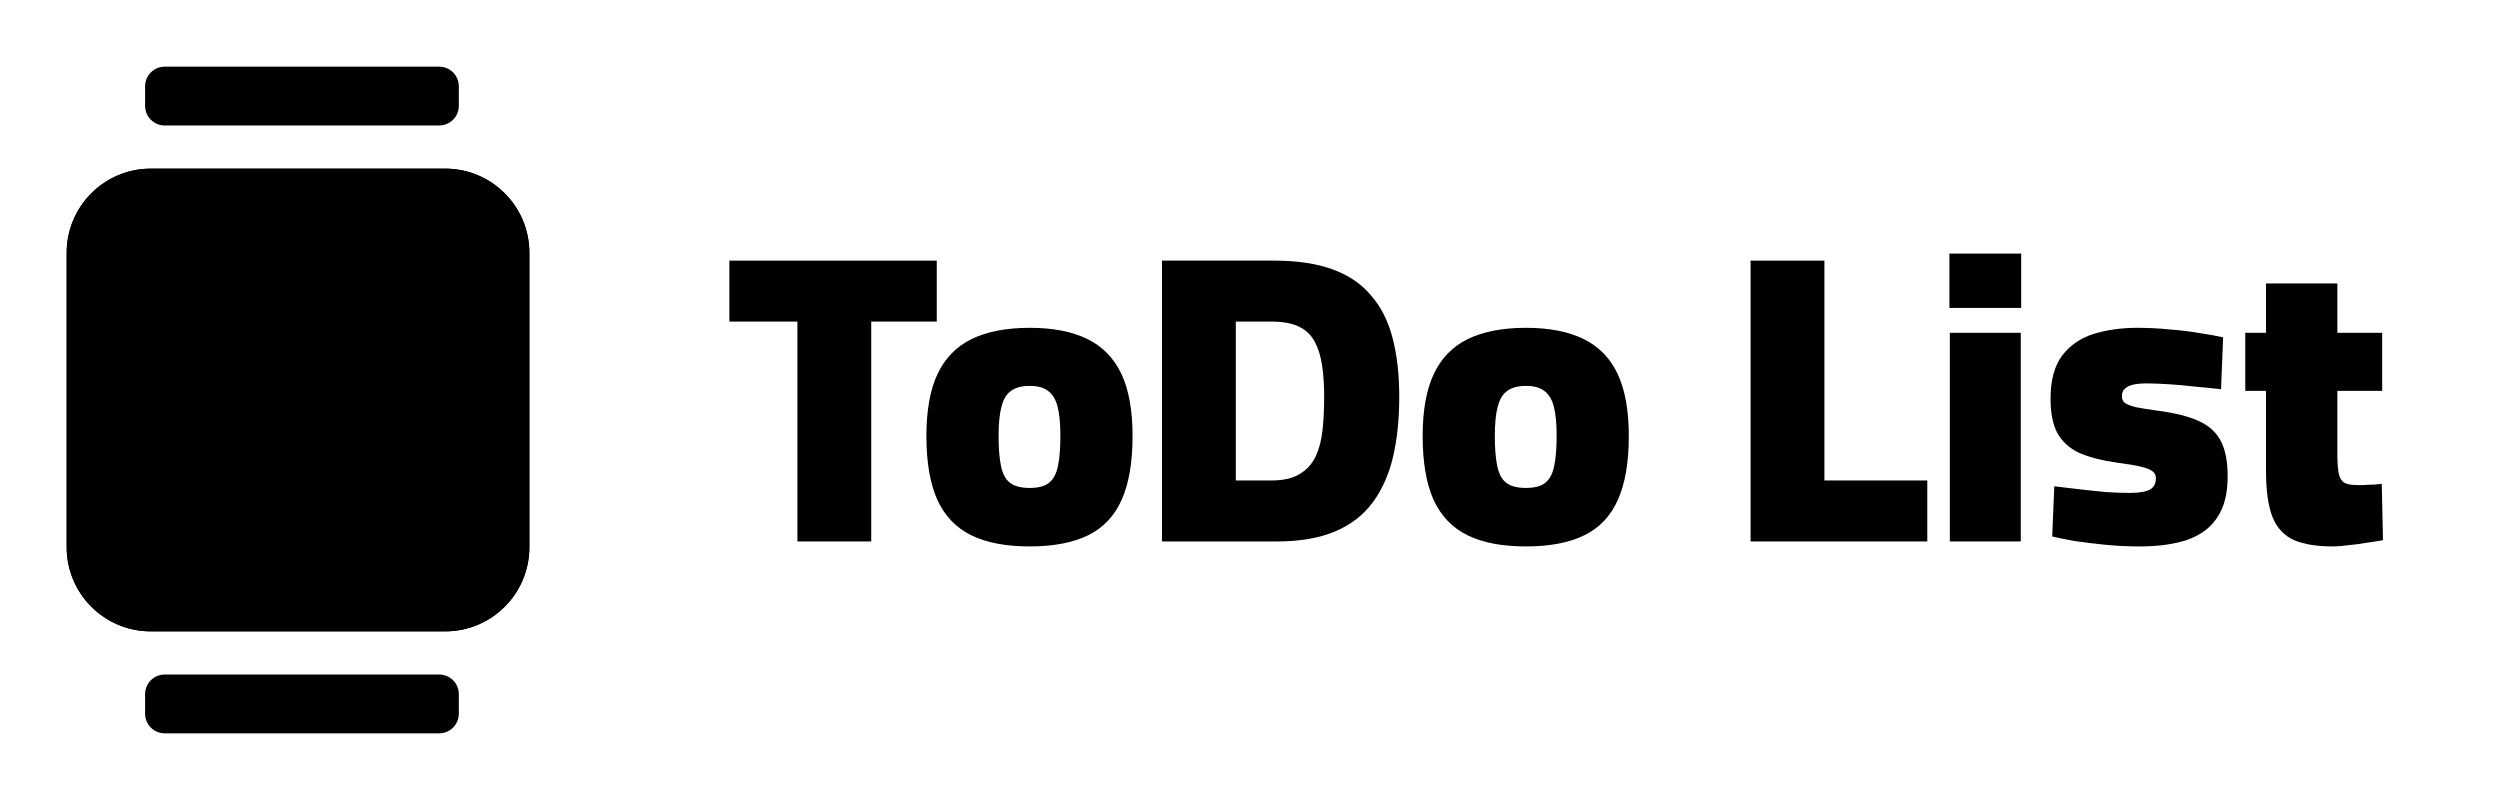
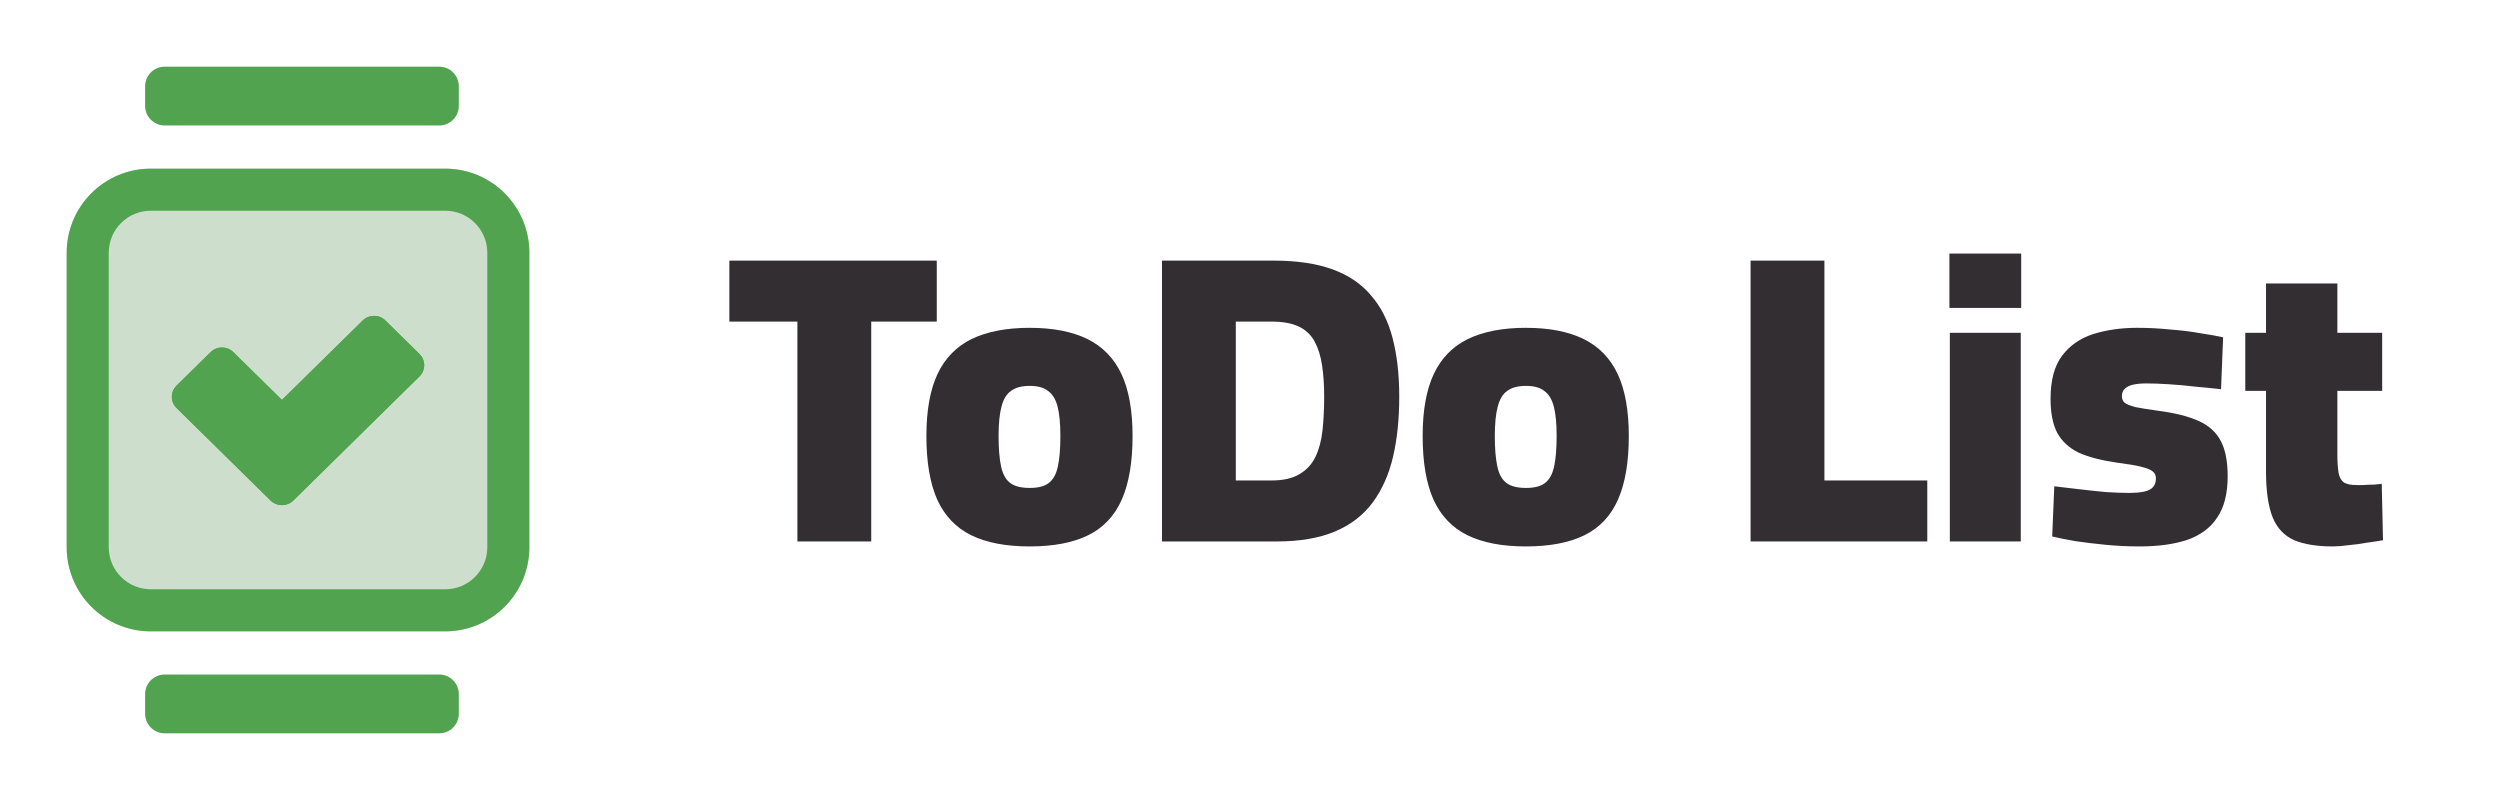
- <svg xmlns="http://www.w3.org/2000/svg" width="150" height="48" viewBox="0 0 150 48">
-   <path d="M4 15.167C4 12.379 6.26 10.119 9.048 10.119H26.714C29.502 10.119 31.762 12.379 31.762 15.167V32.833C31.762 35.621 29.502 37.881 26.714 37.881H9.048C6.26 37.881 4 35.621 4 32.833V15.167Z" />
-   <path d="M26.353 7.529H9.882C9.233 7.529 8.706 7.003 8.706 6.353V5.176C8.706 4.527 9.233 4 9.882 4H26.353C27.003 4 27.529 4.527 27.529 5.176V6.353C27.529 7.003 27.003 7.529 26.353 7.529Z" />
-   <path d="M26.353 44H9.882C9.233 44 8.706 43.473 8.706 42.824V41.647C8.706 40.997 9.233 40.471 9.882 40.471H26.353C27.003 40.471 27.529 40.997 27.529 41.647V42.824C27.529 43.473 27.003 44 26.353 44Z" />
-   <path fill-rule="evenodd" clip-rule="evenodd" d="M26.714 12.643H9.048C7.654 12.643 6.524 13.773 6.524 15.167V32.833C6.524 34.227 7.654 35.357 9.048 35.357H26.714C28.108 35.357 29.238 34.227 29.238 32.833V15.167C29.238 13.773 28.108 12.643 26.714 12.643ZM9.048 10.119C6.26 10.119 4 12.379 4 15.167V32.833C4 35.621 6.26 37.881 9.048 37.881H26.714C29.502 37.881 31.762 35.621 31.762 32.833V15.167C31.762 12.379 29.502 10.119 26.714 10.119H9.048Z" />
-   <path fill-rule="evenodd" clip-rule="evenodd" d="M25.17 21.242C25.547 21.613 25.547 22.213 25.17 22.583L17.599 30.032C17.222 30.402 16.612 30.402 16.235 30.032L10.592 24.48C10.215 24.11 10.215 23.509 10.592 23.139L12.637 21.127C13.014 20.757 13.624 20.757 14 21.127L16.917 23.996L21.762 19.23C22.138 18.86 22.748 18.86 23.125 19.23L25.17 21.242Z" />
-   <path fill-rule="evenodd" clip-rule="evenodd" d="M25.17 21.242C25.547 21.613 25.547 22.213 25.17 22.583L17.599 30.032C17.222 30.402 16.612 30.402 16.235 30.032L10.592 24.48C10.215 24.11 10.215 23.509 10.592 23.139L12.637 21.127C13.014 20.757 13.624 20.757 14 21.127L16.917 23.996L21.762 19.23C22.138 18.86 22.748 18.86 23.125 19.23L25.17 21.242Z" />
-   <path d="M47.844 32.487V19.296H43.762V15.637H56.206V19.296H52.274V32.487H47.844Z" />
-   <path d="M61.782 32.786C60.355 32.786 59.185 32.562 58.272 32.114C57.36 31.666 56.679 30.952 56.231 29.973C55.8 28.994 55.584 27.725 55.584 26.165C55.584 24.622 55.808 23.378 56.256 22.432C56.704 21.486 57.385 20.789 58.297 20.341C59.226 19.893 60.388 19.669 61.782 19.669C63.175 19.669 64.329 19.893 65.241 20.341C66.154 20.789 66.834 21.486 67.282 22.432C67.73 23.378 67.954 24.622 67.954 26.165C67.954 27.725 67.738 28.994 67.307 29.973C66.876 30.952 66.204 31.666 65.291 32.114C64.378 32.562 63.209 32.786 61.782 32.786ZM61.782 29.276C62.296 29.276 62.678 29.177 62.926 28.978C63.192 28.779 63.374 28.447 63.474 27.982C63.574 27.517 63.623 26.912 63.623 26.165C63.623 25.402 63.565 24.805 63.449 24.373C63.333 23.942 63.142 23.635 62.877 23.452C62.628 23.253 62.263 23.154 61.782 23.154C61.3 23.154 60.927 23.253 60.662 23.452C60.396 23.635 60.205 23.95 60.089 24.398C59.973 24.829 59.915 25.419 59.915 26.165C59.915 26.912 59.965 27.517 60.064 27.982C60.164 28.447 60.346 28.779 60.612 28.978C60.877 29.177 61.267 29.276 61.782 29.276Z" />
-   <path d="M69.719 32.487V15.637H76.439C77.816 15.637 78.986 15.811 79.948 16.16C80.91 16.508 81.682 17.031 82.263 17.728C82.86 18.408 83.291 19.263 83.557 20.291C83.822 21.304 83.955 22.473 83.955 23.801C83.955 25.145 83.831 26.348 83.582 27.41C83.333 28.472 82.926 29.384 82.362 30.147C81.798 30.911 81.043 31.491 80.097 31.89C79.152 32.288 77.99 32.487 76.613 32.487H69.719ZM74.149 28.828H76.289C76.986 28.828 77.542 28.704 77.957 28.455C78.388 28.206 78.712 27.858 78.928 27.41C79.143 26.962 79.284 26.431 79.351 25.817C79.417 25.203 79.45 24.531 79.45 23.801C79.45 23.104 79.409 22.482 79.326 21.934C79.243 21.37 79.094 20.889 78.878 20.491C78.662 20.092 78.347 19.794 77.932 19.595C77.517 19.395 76.97 19.296 76.289 19.296H74.149V28.828Z" />
-   <path d="M91.556 32.786C90.129 32.786 88.959 32.562 88.047 32.114C87.134 31.666 86.454 30.952 86.006 29.973C85.574 28.994 85.359 27.725 85.359 26.165C85.359 24.622 85.583 23.378 86.031 22.432C86.479 21.486 87.159 20.789 88.072 20.341C89.001 19.893 90.162 19.669 91.556 19.669C92.95 19.669 94.103 19.893 95.016 20.341C95.928 20.789 96.608 21.486 97.056 22.432C97.504 23.378 97.728 24.622 97.728 26.165C97.728 27.725 97.513 28.994 97.081 29.973C96.65 30.952 95.978 31.666 95.065 32.114C94.153 32.562 92.983 32.786 91.556 32.786ZM91.556 29.276C92.07 29.276 92.452 29.177 92.701 28.978C92.966 28.779 93.149 28.447 93.248 27.982C93.348 27.517 93.398 26.912 93.398 26.165C93.398 25.402 93.34 24.805 93.224 24.373C93.107 23.942 92.916 23.635 92.651 23.452C92.402 23.253 92.037 23.154 91.556 23.154C91.075 23.154 90.701 23.253 90.436 23.452C90.171 23.635 89.98 23.95 89.864 24.398C89.747 24.829 89.689 25.419 89.689 26.165C89.689 26.912 89.739 27.517 89.839 27.982C89.938 28.447 90.121 28.779 90.386 28.978C90.652 29.177 91.042 29.276 91.556 29.276Z" />
-   <path d="M105.035 32.487V15.637H109.465V28.828H115.637V32.487H105.035Z" />
-   <path d="M116.99 32.487V19.968H121.246V32.487H116.99ZM116.965 18.475V15.214H121.271V18.475H116.965Z" />
-   <path d="M128.359 32.786C127.679 32.786 126.998 32.752 126.318 32.686C125.654 32.62 125.041 32.545 124.476 32.462C123.929 32.363 123.481 32.271 123.132 32.188L123.257 29.177C123.688 29.227 124.178 29.285 124.725 29.351C125.289 29.417 125.837 29.475 126.368 29.525C126.915 29.558 127.363 29.575 127.712 29.575C128.094 29.575 128.401 29.55 128.633 29.5C128.882 29.451 129.064 29.359 129.18 29.227C129.297 29.094 129.355 28.92 129.355 28.704C129.355 28.521 129.288 28.38 129.155 28.281C129.039 28.181 128.815 28.09 128.483 28.007C128.152 27.924 127.662 27.841 127.015 27.758C126.086 27.625 125.323 27.426 124.725 27.161C124.145 26.879 123.713 26.48 123.431 25.966C123.166 25.452 123.033 24.771 123.033 23.925C123.033 22.814 123.265 21.951 123.73 21.337C124.194 20.723 124.817 20.291 125.596 20.043C126.393 19.794 127.272 19.669 128.235 19.669C128.898 19.669 129.554 19.702 130.201 19.769C130.865 19.819 131.47 19.893 132.018 19.993C132.582 20.076 133.038 20.159 133.387 20.242L133.262 23.353C132.831 23.303 132.333 23.253 131.769 23.203C131.205 23.137 130.657 23.087 130.126 23.054C129.595 23.021 129.147 23.004 128.782 23.004C128.483 23.004 128.218 23.029 127.986 23.079C127.77 23.129 127.604 23.212 127.488 23.328C127.372 23.427 127.314 23.577 127.314 23.776C127.314 23.925 127.363 24.05 127.463 24.149C127.579 24.249 127.795 24.34 128.11 24.423C128.425 24.489 128.89 24.564 129.504 24.647C130.516 24.78 131.329 24.987 131.943 25.269C132.557 25.551 132.997 25.958 133.262 26.489C133.528 27.003 133.66 27.7 133.66 28.579C133.66 29.608 133.453 30.43 133.038 31.043C132.64 31.657 132.043 32.105 131.246 32.387C130.466 32.653 129.504 32.786 128.359 32.786Z" />
-   <path d="M139.968 32.786C139.023 32.786 138.251 32.661 137.654 32.412C137.056 32.147 136.625 31.691 136.359 31.043C136.094 30.38 135.961 29.459 135.961 28.281V23.452H134.717V19.968H135.961V17.006H140.242V19.968H142.93V23.452H140.242V27.235C140.242 27.717 140.267 28.098 140.317 28.38C140.367 28.646 140.474 28.837 140.64 28.953C140.806 29.052 141.055 29.102 141.387 29.102C141.47 29.102 141.611 29.102 141.81 29.102C142.009 29.085 142.217 29.077 142.432 29.077C142.648 29.061 142.806 29.044 142.905 29.027L142.98 32.412C142.714 32.462 142.391 32.512 142.009 32.562C141.644 32.628 141.279 32.678 140.914 32.711C140.549 32.761 140.234 32.786 139.968 32.786Z" />
+ <svg xmlns="http://www.w3.org/2000/svg" width="150" height="48" viewBox="0 0 150 48" fill="none">
+   <path d="M4 15.167C4 12.379 6.26 10.119 9.048 10.119H26.714C29.502 10.119 31.762 12.379 31.762 15.167V32.833C31.762 35.621 29.502 37.881 26.714 37.881H9.048C6.26 37.881 4 35.621 4 32.833V15.167Z" fill="#CDDFCC" />
+   <path d="M26.353 7.529H9.882C9.233 7.529 8.706 7.003 8.706 6.353V5.176C8.706 4.527 9.233 4 9.882 4H26.353C27.003 4 27.529 4.527 27.529 5.176V6.353C27.529 7.003 27.003 7.529 26.353 7.529Z" fill="#52A350" />
+   <path d="M26.353 44H9.882C9.233 44 8.706 43.473 8.706 42.824V41.647C8.706 40.997 9.233 40.471 9.882 40.471H26.353C27.003 40.471 27.529 40.997 27.529 41.647V42.824C27.529 43.473 27.003 44 26.353 44Z" fill="#52A350" />
+   <path fill-rule="evenodd" clip-rule="evenodd" d="M26.714 12.643H9.048C7.654 12.643 6.524 13.773 6.524 15.167V32.833C6.524 34.227 7.654 35.357 9.048 35.357H26.714C28.108 35.357 29.238 34.227 29.238 32.833V15.167C29.238 13.773 28.108 12.643 26.714 12.643ZM9.048 10.119C6.26 10.119 4 12.379 4 15.167V32.833C4 35.621 6.26 37.881 9.048 37.881H26.714C29.502 37.881 31.762 35.621 31.762 32.833V15.167C31.762 12.379 29.502 10.119 26.714 10.119H9.048Z" fill="#52A350" />
+   <path fill-rule="evenodd" clip-rule="evenodd" d="M25.17 21.242C25.547 21.613 25.547 22.213 25.17 22.583L17.599 30.032C17.222 30.402 16.612 30.402 16.235 30.032L10.592 24.48C10.215 24.11 10.215 23.509 10.592 23.139L12.637 21.127C13.014 20.757 13.624 20.757 14 21.127L16.917 23.996L21.762 19.23C22.138 18.86 22.748 18.86 23.125 19.23L25.17 21.242Z" fill="#52A350" />
+   <path fill-rule="evenodd" clip-rule="evenodd" d="M25.17 21.242C25.547 21.613 25.547 22.213 25.17 22.583L17.599 30.032C17.222 30.402 16.612 30.402 16.235 30.032L10.592 24.48C10.215 24.11 10.215 23.509 10.592 23.139L12.637 21.127C13.014 20.757 13.624 20.757 14 21.127L16.917 23.996L21.762 19.23C22.138 18.86 22.748 18.86 23.125 19.23L25.17 21.242Z" fill="#52A350" />
+   <path d="M47.844 32.487V19.296H43.762V15.637H56.206V19.296H52.274V32.487H47.844Z" fill="#332E32" />
+   <path d="M61.782 32.786C60.355 32.786 59.185 32.562 58.272 32.114C57.36 31.666 56.679 30.952 56.231 29.973C55.8 28.994 55.584 27.725 55.584 26.165C55.584 24.622 55.808 23.378 56.256 22.432C56.704 21.486 57.385 20.789 58.297 20.341C59.227 19.893 60.388 19.669 61.782 19.669C63.175 19.669 64.329 19.893 65.241 20.341C66.154 20.789 66.834 21.486 67.282 22.432C67.73 23.378 67.954 24.622 67.954 26.165C67.954 27.725 67.739 28.994 67.307 29.973C66.876 30.952 66.204 31.666 65.291 32.114C64.379 32.562 63.209 32.786 61.782 32.786ZM61.782 29.276C62.296 29.276 62.678 29.177 62.927 28.978C63.192 28.779 63.375 28.447 63.474 27.982C63.574 27.518 63.623 26.912 63.623 26.165C63.623 25.402 63.565 24.805 63.449 24.373C63.333 23.942 63.142 23.635 62.877 23.453C62.628 23.253 62.263 23.154 61.782 23.154C61.3 23.154 60.927 23.253 60.662 23.453C60.396 23.635 60.205 23.95 60.089 24.398C59.973 24.83 59.915 25.419 59.915 26.165C59.915 26.912 59.965 27.518 60.064 27.982C60.164 28.447 60.346 28.779 60.612 28.978C60.877 29.177 61.267 29.276 61.782 29.276Z" fill="#332E32" />
+   <path d="M69.719 32.487V15.637H76.439C77.816 15.637 78.986 15.812 79.948 16.16C80.91 16.509 81.682 17.031 82.263 17.728C82.86 18.408 83.291 19.263 83.557 20.292C83.822 21.304 83.955 22.474 83.955 23.801C83.955 25.145 83.831 26.348 83.582 27.41C83.333 28.472 82.926 29.384 82.362 30.148C81.798 30.911 81.043 31.492 80.097 31.89C79.152 32.288 77.99 32.487 76.613 32.487H69.719ZM74.149 28.828H76.289C76.986 28.828 77.542 28.704 77.957 28.455C78.388 28.206 78.712 27.858 78.928 27.41C79.143 26.962 79.284 26.431 79.351 25.817C79.417 25.203 79.45 24.531 79.45 23.801C79.45 23.104 79.409 22.482 79.326 21.934C79.243 21.37 79.094 20.889 78.878 20.491C78.662 20.093 78.347 19.794 77.932 19.595C77.517 19.396 76.97 19.296 76.289 19.296H74.149V28.828Z" fill="#332E32" />
+   <path d="M91.556 32.786C90.129 32.786 88.959 32.562 88.047 32.114C87.134 31.666 86.454 30.952 86.006 29.973C85.574 28.994 85.359 27.725 85.359 26.165C85.359 24.622 85.583 23.378 86.031 22.432C86.479 21.486 87.159 20.789 88.072 20.341C89.001 19.893 90.162 19.669 91.556 19.669C92.95 19.669 94.103 19.893 95.016 20.341C95.928 20.789 96.609 21.486 97.056 22.432C97.504 23.378 97.728 24.622 97.728 26.165C97.728 27.725 97.513 28.994 97.081 29.973C96.65 30.952 95.978 31.666 95.065 32.114C94.153 32.562 92.983 32.786 91.556 32.786ZM91.556 29.276C92.07 29.276 92.452 29.177 92.701 28.978C92.966 28.779 93.149 28.447 93.249 27.982C93.348 27.518 93.398 26.912 93.398 26.165C93.398 25.402 93.34 24.805 93.224 24.373C93.107 23.942 92.917 23.635 92.651 23.453C92.402 23.253 92.037 23.154 91.556 23.154C91.075 23.154 90.701 23.253 90.436 23.453C90.171 23.635 89.98 23.95 89.864 24.398C89.747 24.83 89.689 25.419 89.689 26.165C89.689 26.912 89.739 27.518 89.839 27.982C89.938 28.447 90.121 28.779 90.386 28.978C90.652 29.177 91.042 29.276 91.556 29.276Z" fill="#332E32" />
+   <path d="M105.035 32.487V15.637H109.465V28.828H115.637V32.487H105.035Z" fill="#332E32" />
+   <path d="M116.99 32.487V19.968H121.246V32.487H116.99ZM116.965 18.475V15.214H121.271V18.475H116.965Z" fill="#332E32" />
+   <path d="M128.359 32.786C127.679 32.786 126.999 32.753 126.318 32.686C125.655 32.62 125.041 32.545 124.476 32.462C123.929 32.363 123.481 32.271 123.132 32.188L123.257 29.177C123.688 29.227 124.178 29.285 124.725 29.351C125.289 29.418 125.837 29.476 126.368 29.525C126.916 29.558 127.364 29.575 127.712 29.575C128.094 29.575 128.401 29.55 128.633 29.5C128.882 29.451 129.064 29.359 129.18 29.227C129.297 29.094 129.355 28.92 129.355 28.704C129.355 28.521 129.288 28.381 129.156 28.281C129.039 28.181 128.815 28.09 128.484 28.007C128.152 27.924 127.662 27.841 127.015 27.758C126.086 27.625 125.323 27.426 124.725 27.161C124.145 26.879 123.713 26.481 123.431 25.966C123.166 25.452 123.033 24.772 123.033 23.925C123.033 22.814 123.265 21.951 123.73 21.337C124.194 20.723 124.817 20.292 125.596 20.043C126.393 19.794 127.272 19.669 128.235 19.669C128.898 19.669 129.554 19.703 130.201 19.769C130.865 19.819 131.47 19.893 132.018 19.993C132.582 20.076 133.038 20.159 133.387 20.242L133.262 23.353C132.831 23.303 132.333 23.253 131.769 23.204C131.205 23.137 130.657 23.087 130.126 23.054C129.595 23.021 129.147 23.005 128.782 23.005C128.484 23.005 128.218 23.029 127.986 23.079C127.77 23.129 127.604 23.212 127.488 23.328C127.372 23.428 127.314 23.577 127.314 23.776C127.314 23.925 127.364 24.05 127.463 24.149C127.579 24.249 127.795 24.34 128.11 24.423C128.425 24.489 128.89 24.564 129.504 24.647C130.516 24.78 131.329 24.987 131.943 25.269C132.557 25.551 132.997 25.958 133.262 26.489C133.528 27.003 133.66 27.7 133.66 28.58C133.66 29.608 133.453 30.43 133.038 31.044C132.64 31.657 132.043 32.105 131.246 32.388C130.466 32.653 129.504 32.786 128.359 32.786Z" fill="#332E32" />
+   <path d="M139.968 32.786C139.023 32.786 138.251 32.661 137.654 32.413C137.056 32.147 136.625 31.691 136.36 31.044C136.094 30.38 135.961 29.459 135.961 28.281V23.453H134.717V19.968H135.961V17.006H140.242V19.968H142.93V23.453H140.242V27.236C140.242 27.717 140.267 28.098 140.317 28.381C140.367 28.646 140.474 28.837 140.64 28.953C140.806 29.052 141.055 29.102 141.387 29.102C141.47 29.102 141.611 29.102 141.81 29.102C142.009 29.086 142.217 29.077 142.432 29.077C142.648 29.061 142.806 29.044 142.905 29.028L142.98 32.413C142.714 32.462 142.391 32.512 142.009 32.562C141.644 32.628 141.279 32.678 140.914 32.711C140.549 32.761 140.234 32.786 139.968 32.786Z" fill="#332E32" />
</svg>
